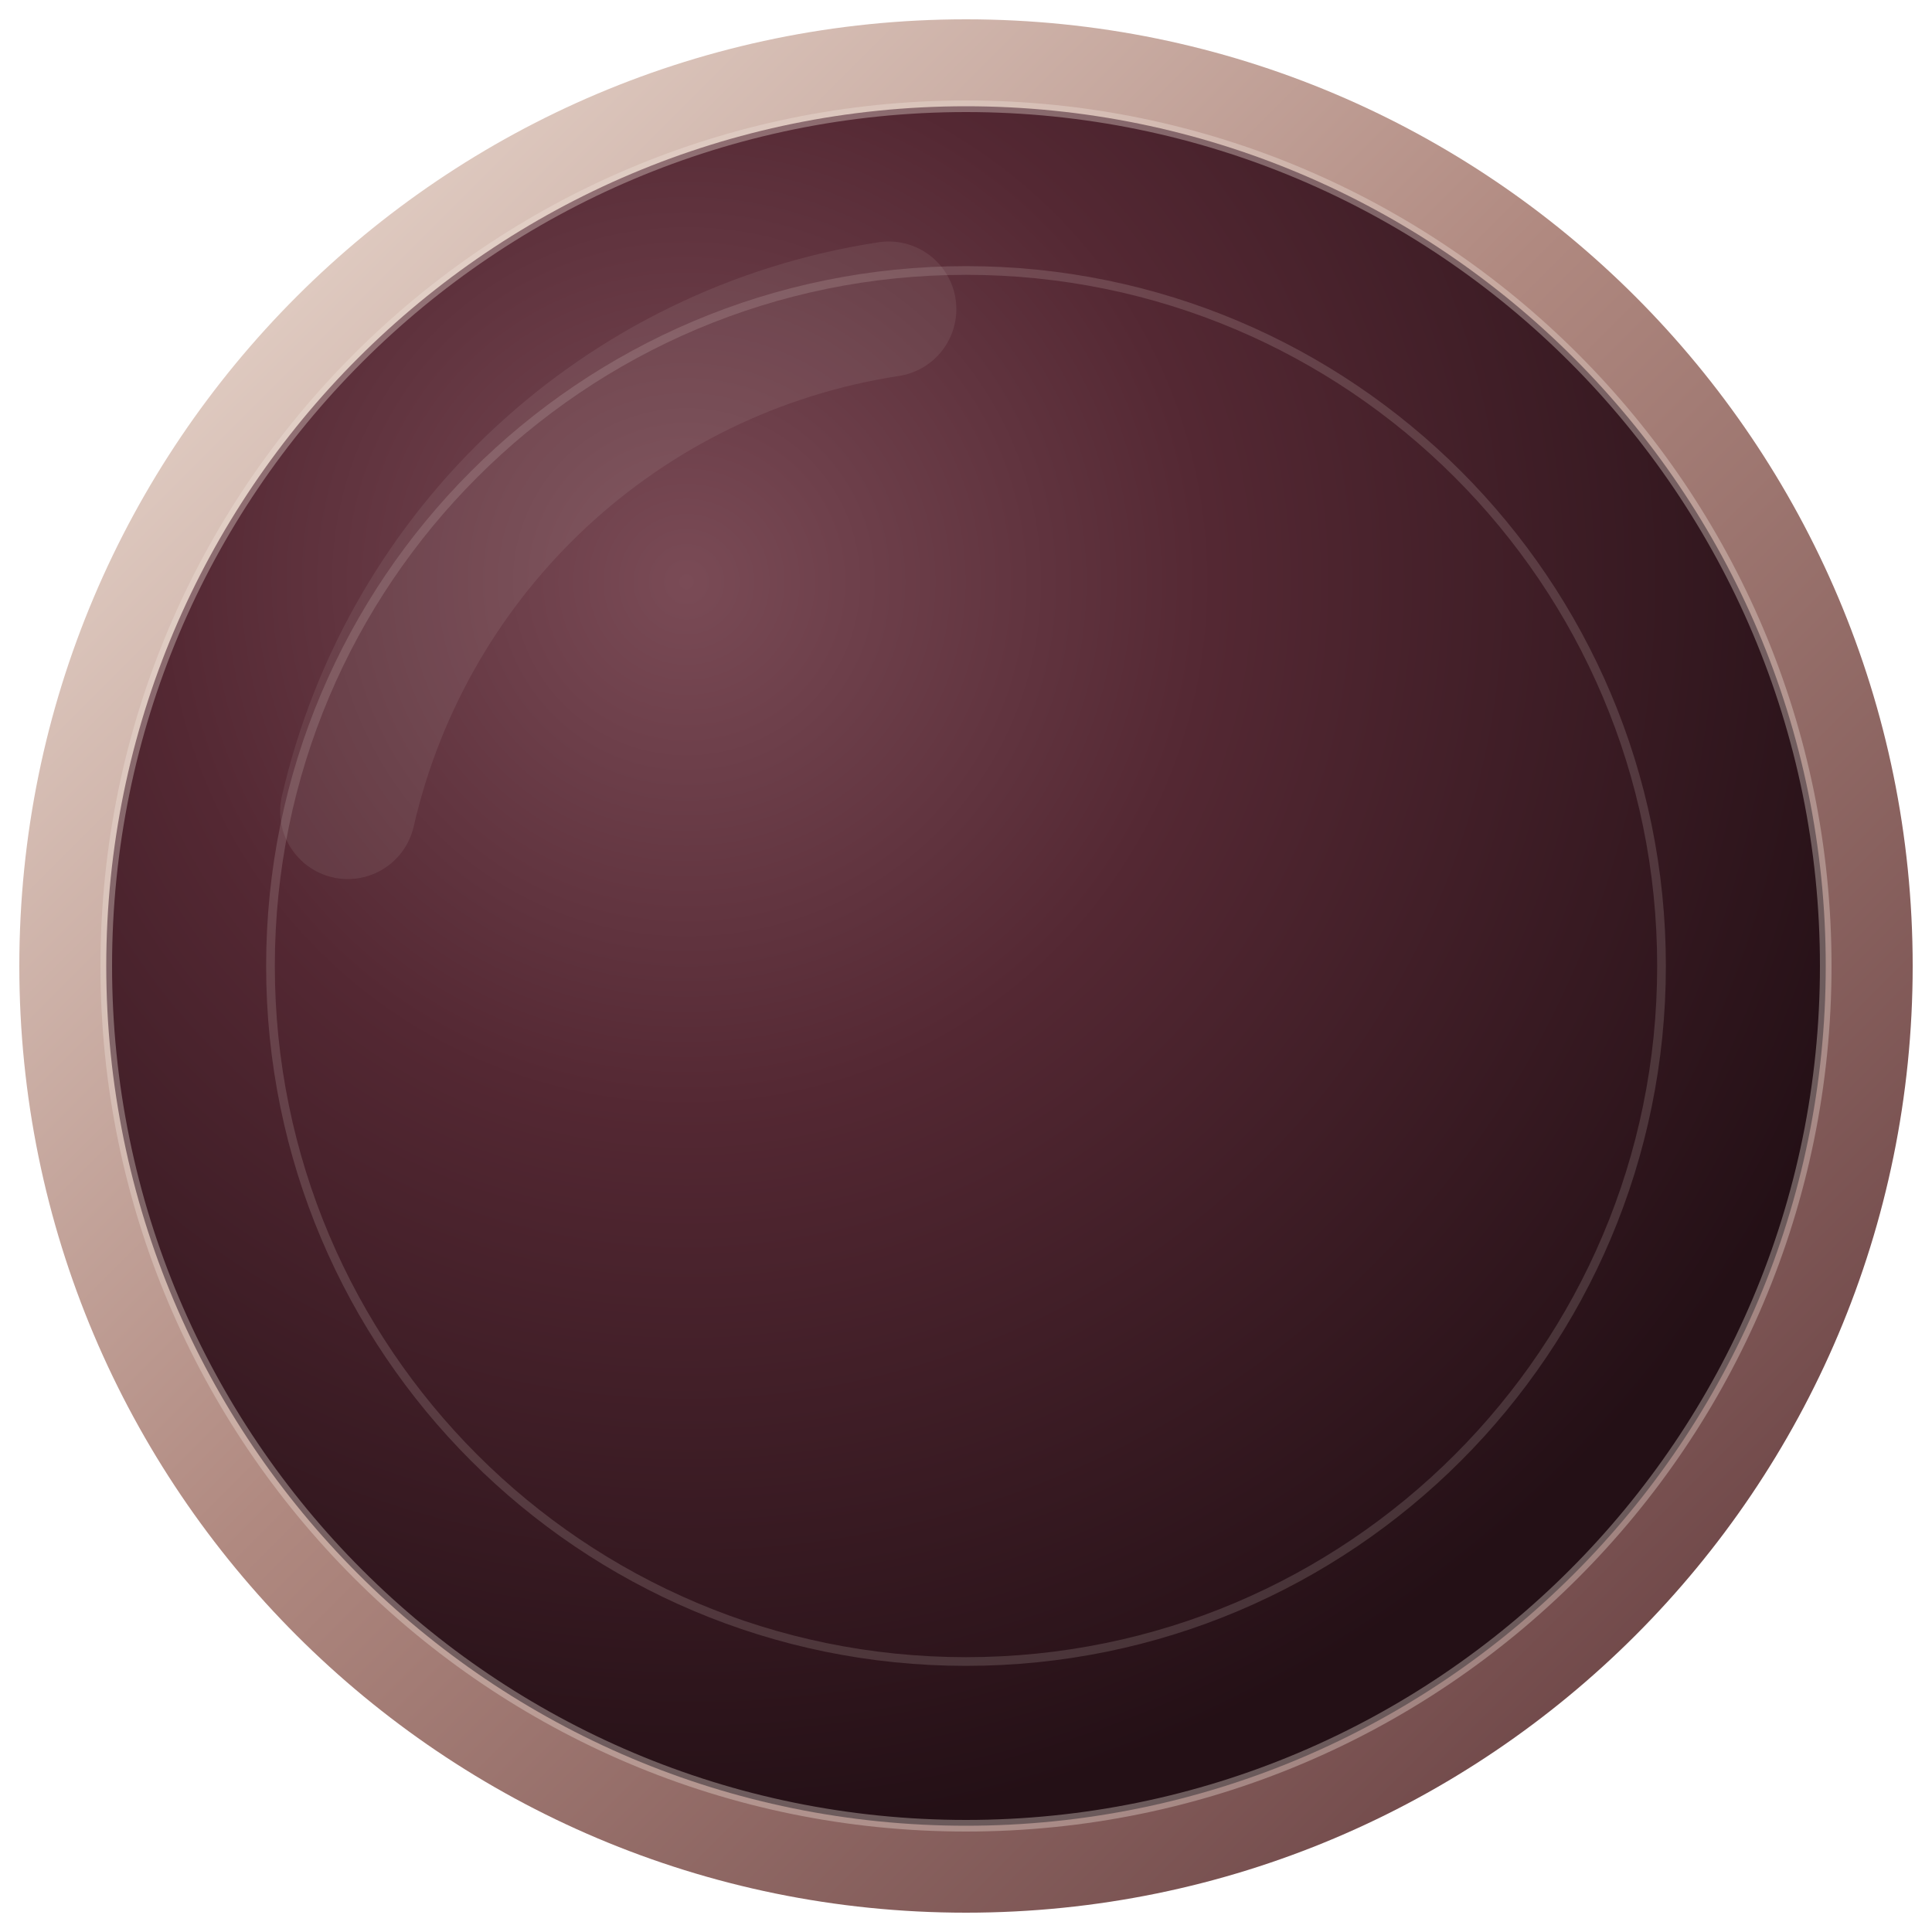
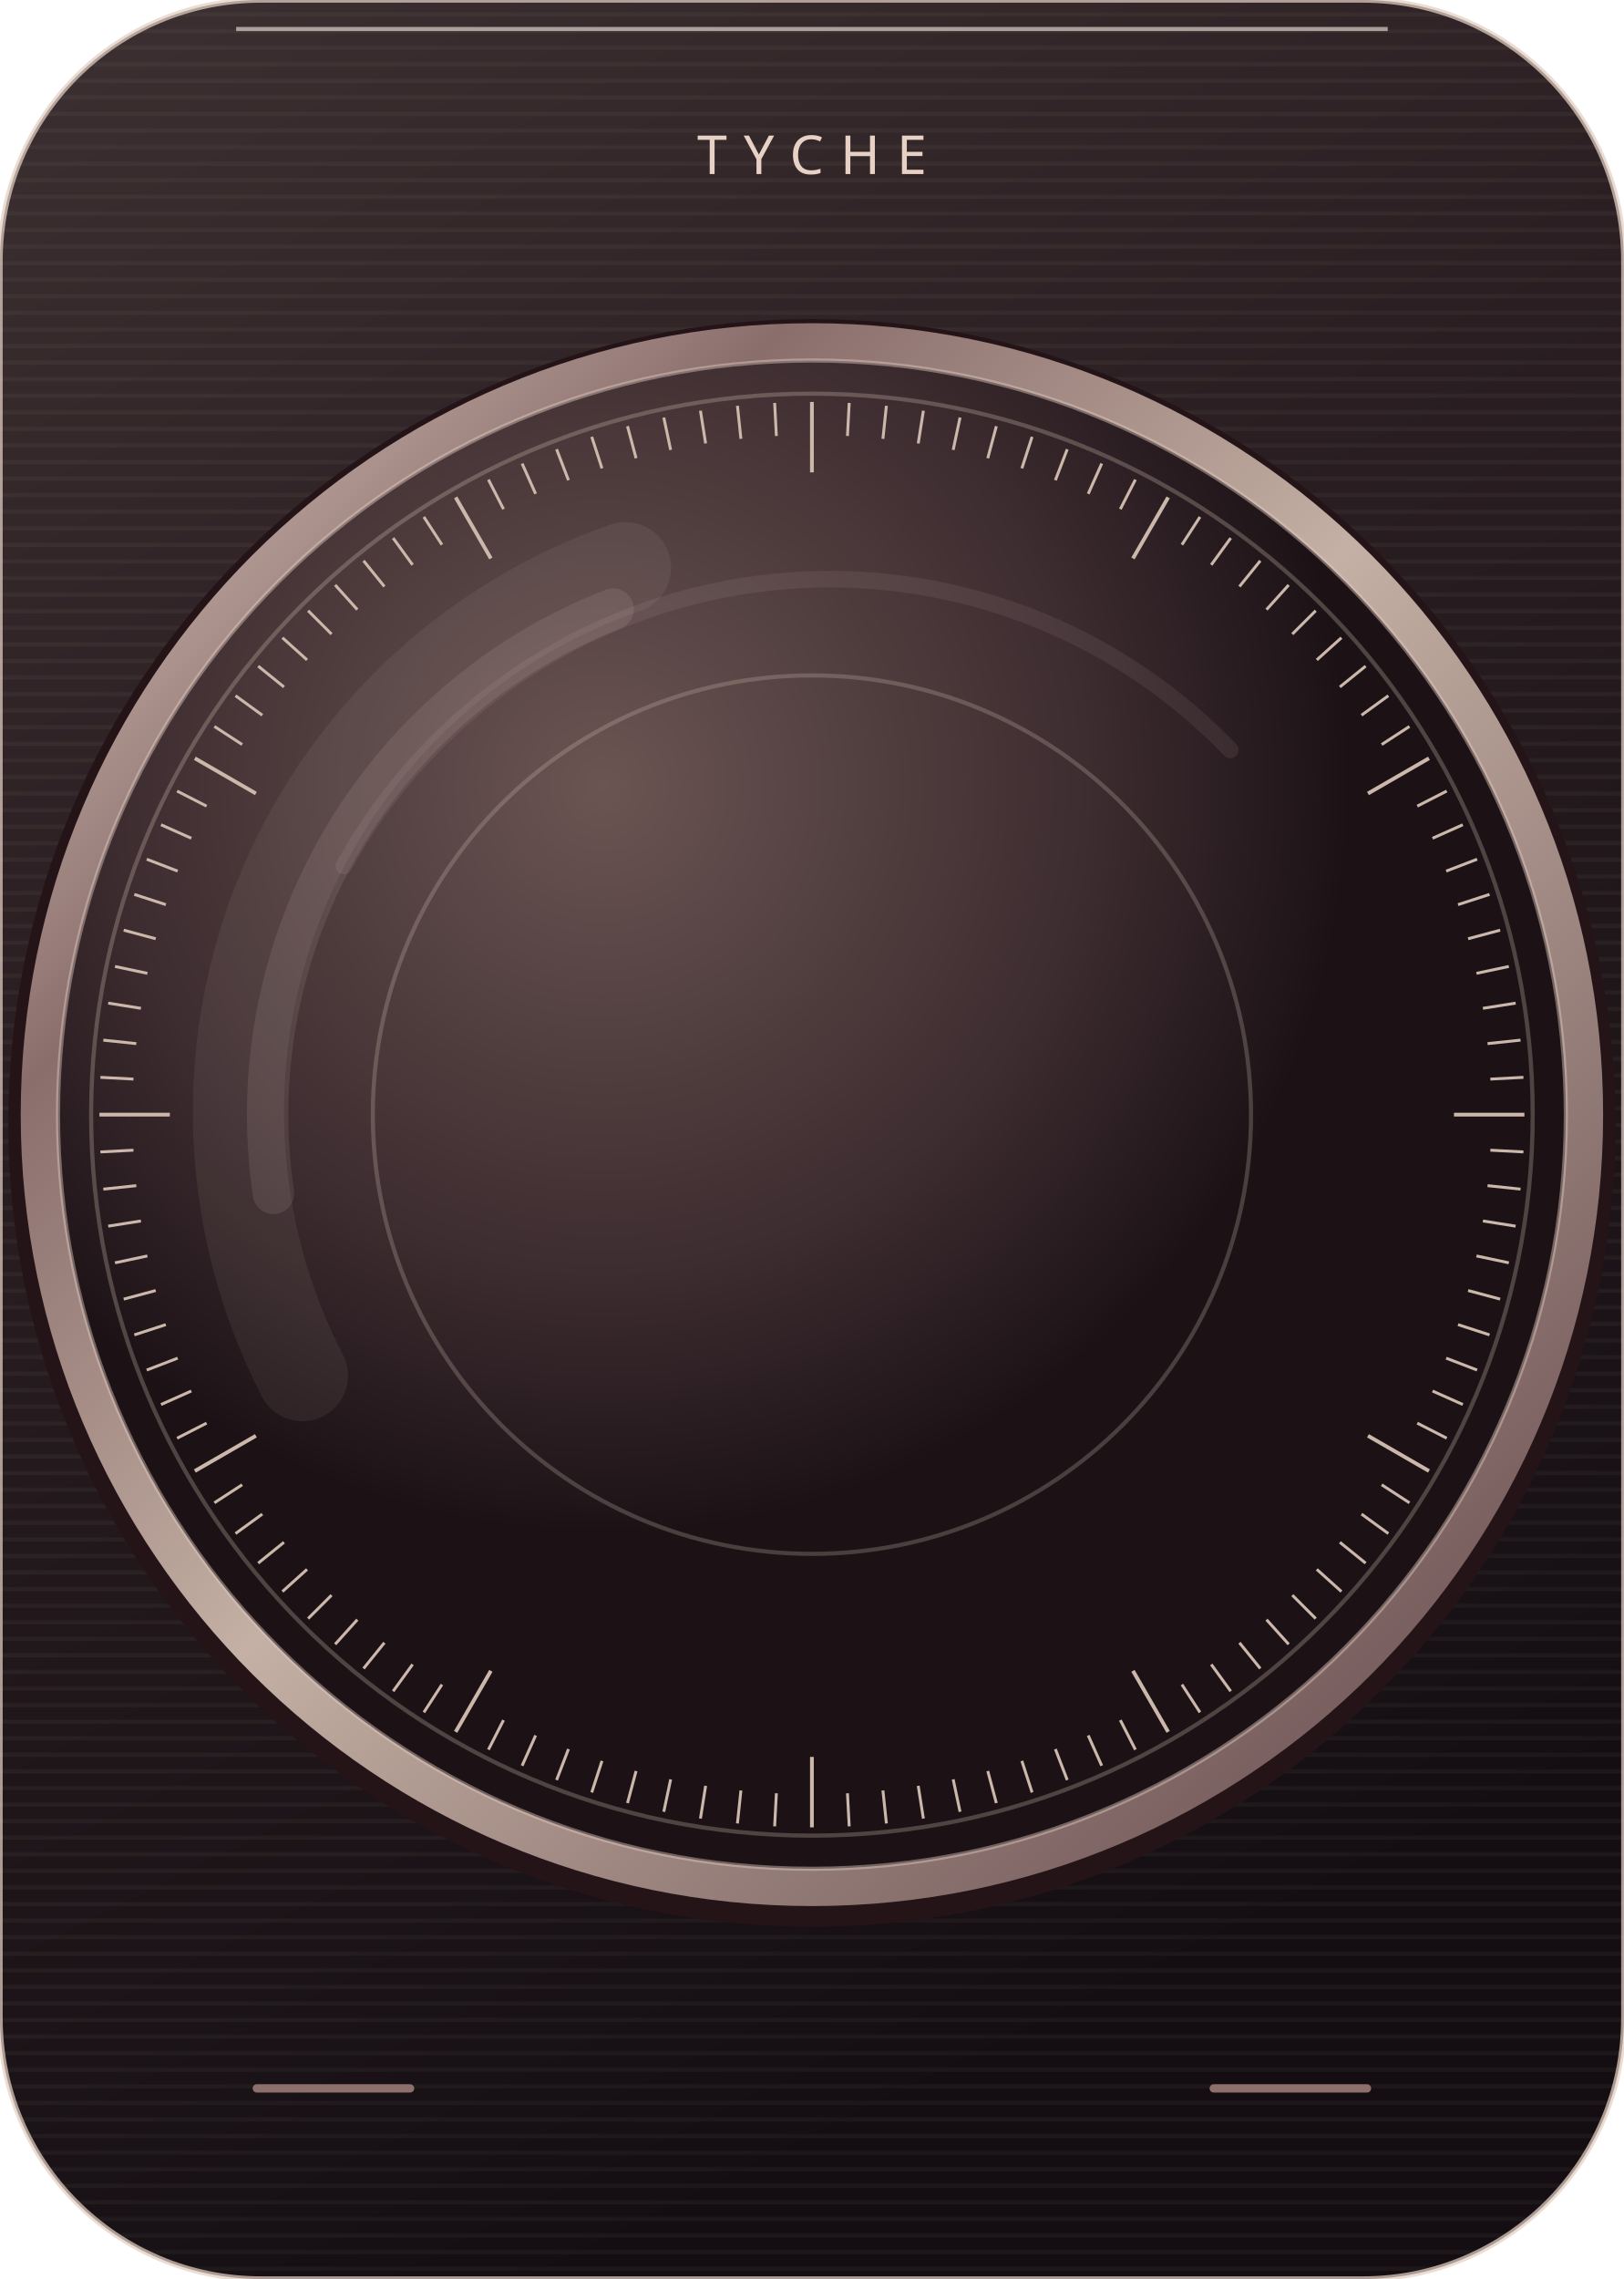
- <svg xmlns="http://www.w3.org/2000/svg" viewBox="0 0 100 100" role="img">
+ <svg xmlns="http://www.w3.org/2000/svg" viewBox="0 0 392 550" role="img" aria-label="살짝 둥근 직사각형 본체 안의 원형 판">
  <defs>
-     <radialGradient id="burgundy-basin" cx="34%" cy="28%" r="72%">
-       <stop offset="0" stop-color="#7a4b56" />
-       <stop offset=".42" stop-color="#542833" />
-       <stop offset="1" stop-color="#241016" />
+     <linearGradient id="body" x1="0" y1="0" x2=".35" y2="1">
+       <stop offset="0" stop-color="#3c3032" />
+       <stop offset=".42" stop-color="#2a1e22" />
+       <stop offset="1" stop-color="#140e12" />
+     </linearGradient>
+     <linearGradient id="rim" x1="0" y1="0" x2="1" y2="1">
+       <stop offset="0" stop-color="#e4d0c4" />
+       <stop offset=".24" stop-color="#8a6e6c" />
+       <stop offset=".49" stop-color="#c4b0a4" />
+       <stop offset="1" stop-color="#5c4044" />
+     </linearGradient>
+     <radialGradient id="face" cx="36%" cy="28%">
+       <stop offset="0" stop-color="#6a5552" />
+       <stop offset=".65" stop-color="#3d2c30" />
+       <stop offset="1" stop-color="#1c1216" />
    </radialGradient>
-     <linearGradient id="burgundy-rim" x1="0" y1="0" x2="1" y2="1">
-       <stop offset="0" stop-color="#f3e6dc" />
-       <stop offset=".46" stop-color="#b08980" />
-       <stop offset="1" stop-color="#5c3438" />
-     </linearGradient>
+     <pattern id="grain" width="4" height="4" patternUnits="userSpaceOnUse">
+       <rect width="4" height="4" fill="none" />
+       <rect y="3" width="4" height="1" fill="#d8c9a7" fill-opacity=".05" />
+     </pattern>
+     <clipPath id="bodyClip">
+       <rect width="392" height="550" rx="63" />
+     </clipPath>
+     <clipPath id="faceClip">
+       <circle cx="196" cy="269" r="182" />
+     </clipPath>
  </defs>
-   <circle cx="50" cy="50" r="49" fill="url(#burgundy-rim)" />
-   <circle cx="50" cy="50" r="44.5" fill="url(#burgundy-basin)" />
-   <circle cx="50" cy="50" r="44.5" fill="none" stroke="#f0e4dc" stroke-opacity=".35" stroke-width=".6" />
-   <circle cx="50" cy="50" r="36" fill="none" stroke="#f0e4dc" stroke-opacity=".16" stroke-width=".45" />
-   <path d="M18 42 A 34 34 0 0 1 46 16" fill="none" stroke="#f8efe8" stroke-opacity=".08" stroke-width="7" stroke-linecap="round" />
+   <g clip-path="url(#bodyClip)">
+     <rect width="392" height="550" rx="63" fill="url(#body)" />
+     <rect width="392" height="550" fill="url(#grain)" />
+   </g>
+   <rect width="392" height="550" rx="63" fill="none" stroke="#e4d0c4" stroke-opacity=".72" stroke-width="1.3" />
+   <path d="M 57 7 H 335" stroke="#f6ebe4" stroke-opacity=".6" />
+   <text x="196" y="42" text-anchor="middle" fill="#e7d0c4" font-family="ui-sans-serif, system-ui, sans-serif" font-size="13" letter-spacing="4">TYCHE</text>
+   <circle cx="196" cy="271" r="194" fill="#241418" />
+   <circle cx="196" cy="269" r="191" fill="url(#rim)" />
+   <circle cx="196" cy="269" r="182" fill="url(#face)" stroke="#e7d0c4" stroke-opacity=".43" stroke-width="1" />
+   <g clip-path="url(#faceClip)" fill="none" stroke="#f0e0d4" stroke-linecap="round">
+     <path d="M 73 332 A 139 139 0 0 1 151 137" stroke-opacity=".07" stroke-width="22" />
+     <path d="M 66 288 A 131 131 0 0 1 148 147" stroke-opacity=".1" stroke-width="10" />
+     <path d="M 83 209 A 134 134 0 0 1 297 181" stroke-opacity=".08" stroke-width="4" />
+   </g>
+   <circle cx="196" cy="269" r="174" fill="none" stroke="#d7c4b8" stroke-opacity=".28" />
+   <path d="M 196.00 114.00 L 196.00 97.00" stroke="#cbb8aa" stroke-width="0.91" />
+   <path d="M 204.58 105.22 L 205.00 97.24" stroke="#cbb8aa" stroke-width="0.7" />
+   <path d="M 213.14 105.90 L 213.98 97.94" stroke="#cbb8aa" stroke-width="0.7" />
+   <path d="M 221.66 107.02 L 222.91 99.12" stroke="#cbb8aa" stroke-width="0.7" />
+   <path d="M 230.10 108.58 L 231.76 100.76" stroke="#cbb8aa" stroke-width="0.7" />
+   <path d="M 238.45 110.59 L 240.52 102.86" stroke="#cbb8aa" stroke-width="0.7" />
+   <path d="M 246.68 113.03 L 249.15 105.42" stroke="#cbb8aa" stroke-width="0.7" />
+   <path d="M 254.77 115.89 L 257.64 108.42" stroke="#cbb8aa" stroke-width="0.7" />
+   <path d="M 262.70 119.18 L 265.96 111.87" stroke="#cbb8aa" stroke-width="0.7" />
+   <path d="M 270.45 122.87 L 274.09 115.75" stroke="#cbb8aa" stroke-width="0.7" />
+   <path d="M 273.50 134.77 L 282.00 120.04" stroke="#cbb8aa" stroke-width="0.91" />
+   <path d="M 285.32 131.46 L 289.68 124.75" stroke="#cbb8aa" stroke-width="0.7" />
+   <path d="M 292.40 136.32 L 297.10 129.85" stroke="#cbb8aa" stroke-width="0.7" />
+   <path d="M 299.21 141.55 L 304.24 135.33" stroke="#cbb8aa" stroke-width="0.7" />
+   <path d="M 305.74 147.12 L 311.09 141.18" stroke="#cbb8aa" stroke-width="0.7" />
+   <path d="M 311.97 153.03 L 317.62 147.38" stroke="#cbb8aa" stroke-width="0.7" />
+   <path d="M 317.88 159.26 L 323.82 153.91" stroke="#cbb8aa" stroke-width="0.7" />
+   <path d="M 323.45 165.79 L 329.67 160.76" stroke="#cbb8aa" stroke-width="0.7" />
+   <path d="M 328.68 172.60 L 335.15 167.90" stroke="#cbb8aa" stroke-width="0.7" />
+   <path d="M 333.54 179.68 L 340.25 175.32" stroke="#cbb8aa" stroke-width="0.7" />
+   <path d="M 330.23 191.50 L 344.96 183.00" stroke="#cbb8aa" stroke-width="0.91" />
+   <path d="M 342.13 194.55 L 349.25 190.91" stroke="#cbb8aa" stroke-width="0.7" />
+   <path d="M 345.82 202.30 L 353.13 199.04" stroke="#cbb8aa" stroke-width="0.7" />
+   <path d="M 349.11 210.23 L 356.58 207.36" stroke="#cbb8aa" stroke-width="0.7" />
+   <path d="M 351.97 218.32 L 359.58 215.85" stroke="#cbb8aa" stroke-width="0.7" />
+   <path d="M 354.41 226.55 L 362.14 224.48" stroke="#cbb8aa" stroke-width="0.7" />
+   <path d="M 356.42 234.90 L 364.24 233.24" stroke="#cbb8aa" stroke-width="0.7" />
+   <path d="M 357.98 243.34 L 365.88 242.09" stroke="#cbb8aa" stroke-width="0.7" />
+   <path d="M 359.10 251.86 L 367.06 251.02" stroke="#cbb8aa" stroke-width="0.7" />
+   <path d="M 359.78 260.42 L 367.76 260.00" stroke="#cbb8aa" stroke-width="0.7" />
+   <path d="M 351.00 269.00 L 368.00 269.00" stroke="#cbb8aa" stroke-width="0.91" />
+   <path d="M 359.78 277.58 L 367.76 278.00" stroke="#cbb8aa" stroke-width="0.7" />
+   <path d="M 359.10 286.14 L 367.06 286.98" stroke="#cbb8aa" stroke-width="0.7" />
+   <path d="M 357.98 294.66 L 365.88 295.91" stroke="#cbb8aa" stroke-width="0.7" />
+   <path d="M 356.42 303.10 L 364.24 304.76" stroke="#cbb8aa" stroke-width="0.7" />
+   <path d="M 354.41 311.45 L 362.14 313.52" stroke="#cbb8aa" stroke-width="0.7" />
+   <path d="M 351.97 319.68 L 359.58 322.15" stroke="#cbb8aa" stroke-width="0.7" />
+   <path d="M 349.11 327.77 L 356.58 330.64" stroke="#cbb8aa" stroke-width="0.7" />
+   <path d="M 345.82 335.70 L 353.13 338.96" stroke="#cbb8aa" stroke-width="0.7" />
+   <path d="M 342.13 343.45 L 349.25 347.09" stroke="#cbb8aa" stroke-width="0.7" />
+   <path d="M 330.23 346.50 L 344.96 355.00" stroke="#cbb8aa" stroke-width="0.91" />
+   <path d="M 333.54 358.32 L 340.25 362.68" stroke="#cbb8aa" stroke-width="0.7" />
+   <path d="M 328.68 365.40 L 335.15 370.10" stroke="#cbb8aa" stroke-width="0.7" />
+   <path d="M 323.45 372.21 L 329.67 377.24" stroke="#cbb8aa" stroke-width="0.7" />
+   <path d="M 317.88 378.74 L 323.82 384.09" stroke="#cbb8aa" stroke-width="0.7" />
+   <path d="M 311.97 384.97 L 317.62 390.62" stroke="#cbb8aa" stroke-width="0.7" />
+   <path d="M 305.74 390.88 L 311.09 396.82" stroke="#cbb8aa" stroke-width="0.7" />
+   <path d="M 299.21 396.45 L 304.24 402.67" stroke="#cbb8aa" stroke-width="0.7" />
+   <path d="M 292.40 401.68 L 297.10 408.15" stroke="#cbb8aa" stroke-width="0.7" />
+   <path d="M 285.32 406.54 L 289.68 413.25" stroke="#cbb8aa" stroke-width="0.7" />
+   <path d="M 273.50 403.23 L 282.00 417.96" stroke="#cbb8aa" stroke-width="0.91" />
+   <path d="M 270.45 415.13 L 274.09 422.25" stroke="#cbb8aa" stroke-width="0.7" />
+   <path d="M 262.70 418.82 L 265.96 426.13" stroke="#cbb8aa" stroke-width="0.7" />
+   <path d="M 254.77 422.11 L 257.64 429.58" stroke="#cbb8aa" stroke-width="0.7" />
+   <path d="M 246.68 424.97 L 249.15 432.58" stroke="#cbb8aa" stroke-width="0.7" />
+   <path d="M 238.45 427.41 L 240.52 435.14" stroke="#cbb8aa" stroke-width="0.7" />
+   <path d="M 230.10 429.42 L 231.76 437.24" stroke="#cbb8aa" stroke-width="0.7" />
+   <path d="M 221.66 430.98 L 222.91 438.88" stroke="#cbb8aa" stroke-width="0.7" />
+   <path d="M 213.14 432.10 L 213.98 440.06" stroke="#cbb8aa" stroke-width="0.7" />
+   <path d="M 204.58 432.78 L 205.00 440.76" stroke="#cbb8aa" stroke-width="0.7" />
+   <path d="M 196.00 424.00 L 196.00 441.00" stroke="#cbb8aa" stroke-width="0.91" />
+   <path d="M 187.42 432.78 L 187.00 440.76" stroke="#cbb8aa" stroke-width="0.7" />
+   <path d="M 178.86 432.10 L 178.02 440.06" stroke="#cbb8aa" stroke-width="0.7" />
+   <path d="M 170.34 430.98 L 169.09 438.88" stroke="#cbb8aa" stroke-width="0.7" />
+   <path d="M 161.90 429.42 L 160.24 437.24" stroke="#cbb8aa" stroke-width="0.7" />
+   <path d="M 153.55 427.41 L 151.48 435.14" stroke="#cbb8aa" stroke-width="0.7" />
+   <path d="M 145.32 424.97 L 142.85 432.58" stroke="#cbb8aa" stroke-width="0.7" />
+   <path d="M 137.23 422.11 L 134.36 429.58" stroke="#cbb8aa" stroke-width="0.7" />
+   <path d="M 129.30 418.82 L 126.04 426.13" stroke="#cbb8aa" stroke-width="0.7" />
+   <path d="M 121.55 415.13 L 117.91 422.25" stroke="#cbb8aa" stroke-width="0.7" />
+   <path d="M 118.50 403.23 L 110.00 417.96" stroke="#cbb8aa" stroke-width="0.91" />
+   <path d="M 106.68 406.54 L 102.32 413.25" stroke="#cbb8aa" stroke-width="0.7" />
+   <path d="M 99.60 401.68 L 94.90 408.15" stroke="#cbb8aa" stroke-width="0.7" />
+   <path d="M 92.79 396.45 L 87.76 402.67" stroke="#cbb8aa" stroke-width="0.7" />
+   <path d="M 86.26 390.88 L 80.91 396.82" stroke="#cbb8aa" stroke-width="0.7" />
+   <path d="M 80.03 384.97 L 74.38 390.62" stroke="#cbb8aa" stroke-width="0.7" />
+   <path d="M 74.12 378.74 L 68.18 384.09" stroke="#cbb8aa" stroke-width="0.7" />
+   <path d="M 68.55 372.21 L 62.33 377.24" stroke="#cbb8aa" stroke-width="0.7" />
+   <path d="M 63.32 365.40 L 56.85 370.10" stroke="#cbb8aa" stroke-width="0.7" />
+   <path d="M 58.46 358.32 L 51.75 362.68" stroke="#cbb8aa" stroke-width="0.7" />
+   <path d="M 61.77 346.50 L 47.04 355.00" stroke="#cbb8aa" stroke-width="0.91" />
+   <path d="M 49.87 343.45 L 42.75 347.09" stroke="#cbb8aa" stroke-width="0.7" />
+   <path d="M 46.18 335.70 L 38.87 338.96" stroke="#cbb8aa" stroke-width="0.7" />
+   <path d="M 42.89 327.77 L 35.42 330.64" stroke="#cbb8aa" stroke-width="0.7" />
+   <path d="M 40.03 319.68 L 32.42 322.15" stroke="#cbb8aa" stroke-width="0.7" />
+   <path d="M 37.59 311.45 L 29.86 313.52" stroke="#cbb8aa" stroke-width="0.7" />
+   <path d="M 35.58 303.10 L 27.76 304.76" stroke="#cbb8aa" stroke-width="0.7" />
+   <path d="M 34.02 294.66 L 26.12 295.91" stroke="#cbb8aa" stroke-width="0.7" />
+   <path d="M 32.90 286.14 L 24.94 286.98" stroke="#cbb8aa" stroke-width="0.7" />
+   <path d="M 32.22 277.58 L 24.24 278.00" stroke="#cbb8aa" stroke-width="0.7" />
+   <path d="M 41.00 269.00 L 24.00 269.00" stroke="#cbb8aa" stroke-width="0.91" />
+   <path d="M 32.22 260.42 L 24.24 260.00" stroke="#cbb8aa" stroke-width="0.7" />
+   <path d="M 32.90 251.86 L 24.94 251.02" stroke="#cbb8aa" stroke-width="0.7" />
+   <path d="M 34.02 243.34 L 26.12 242.09" stroke="#cbb8aa" stroke-width="0.7" />
+   <path d="M 35.58 234.90 L 27.76 233.24" stroke="#cbb8aa" stroke-width="0.7" />
+   <path d="M 37.59 226.55 L 29.86 224.48" stroke="#cbb8aa" stroke-width="0.7" />
+   <path d="M 40.03 218.32 L 32.42 215.85" stroke="#cbb8aa" stroke-width="0.7" />
+   <path d="M 42.89 210.23 L 35.42 207.36" stroke="#cbb8aa" stroke-width="0.7" />
+   <path d="M 46.18 202.30 L 38.87 199.04" stroke="#cbb8aa" stroke-width="0.7" />
+   <path d="M 49.87 194.55 L 42.75 190.91" stroke="#cbb8aa" stroke-width="0.7" />
+   <path d="M 61.77 191.50 L 47.04 183.00" stroke="#cbb8aa" stroke-width="0.91" />
+   <path d="M 58.46 179.68 L 51.75 175.32" stroke="#cbb8aa" stroke-width="0.7" />
+   <path d="M 63.32 172.60 L 56.85 167.90" stroke="#cbb8aa" stroke-width="0.7" />
+   <path d="M 68.55 165.79 L 62.33 160.76" stroke="#cbb8aa" stroke-width="0.7" />
+   <path d="M 74.12 159.26 L 68.18 153.91" stroke="#cbb8aa" stroke-width="0.7" />
+   <path d="M 80.03 153.03 L 74.38 147.38" stroke="#cbb8aa" stroke-width="0.7" />
+   <path d="M 86.26 147.12 L 80.91 141.18" stroke="#cbb8aa" stroke-width="0.7" />
+   <path d="M 92.79 141.55 L 87.76 135.33" stroke="#cbb8aa" stroke-width="0.7" />
+   <path d="M 99.60 136.32 L 94.90 129.85" stroke="#cbb8aa" stroke-width="0.7" />
+   <path d="M 106.68 131.46 L 102.32 124.75" stroke="#cbb8aa" stroke-width="0.7" />
+   <path d="M 118.50 134.77 L 110.00 120.04" stroke="#cbb8aa" stroke-width="0.91" />
+   <path d="M 121.55 122.87 L 117.91 115.75" stroke="#cbb8aa" stroke-width="0.7" />
+   <path d="M 129.30 119.18 L 126.04 111.87" stroke="#cbb8aa" stroke-width="0.7" />
+   <path d="M 137.23 115.89 L 134.36 108.42" stroke="#cbb8aa" stroke-width="0.7" />
+   <path d="M 145.32 113.03 L 142.85 105.42" stroke="#cbb8aa" stroke-width="0.7" />
+   <path d="M 153.55 110.59 L 151.48 102.86" stroke="#cbb8aa" stroke-width="0.7" />
+   <path d="M 161.90 108.58 L 160.24 100.76" stroke="#cbb8aa" stroke-width="0.7" />
+   <path d="M 170.34 107.02 L 169.09 99.12" stroke="#cbb8aa" stroke-width="0.7" />
+   <path d="M 178.86 105.90 L 178.02 97.94" stroke="#cbb8aa" stroke-width="0.7" />
+   <path d="M 187.42 105.22 L 187.00 97.24" stroke="#cbb8aa" stroke-width="0.7" />
+   <circle cx="196" cy="269" r="106" fill="none" stroke="#d7c4b8" stroke-opacity=".25" />
+   <path d="M 62 504 H 99 M 293 504 H 330" stroke="#8d706c" stroke-width="2" stroke-linecap="round" />
</svg>
